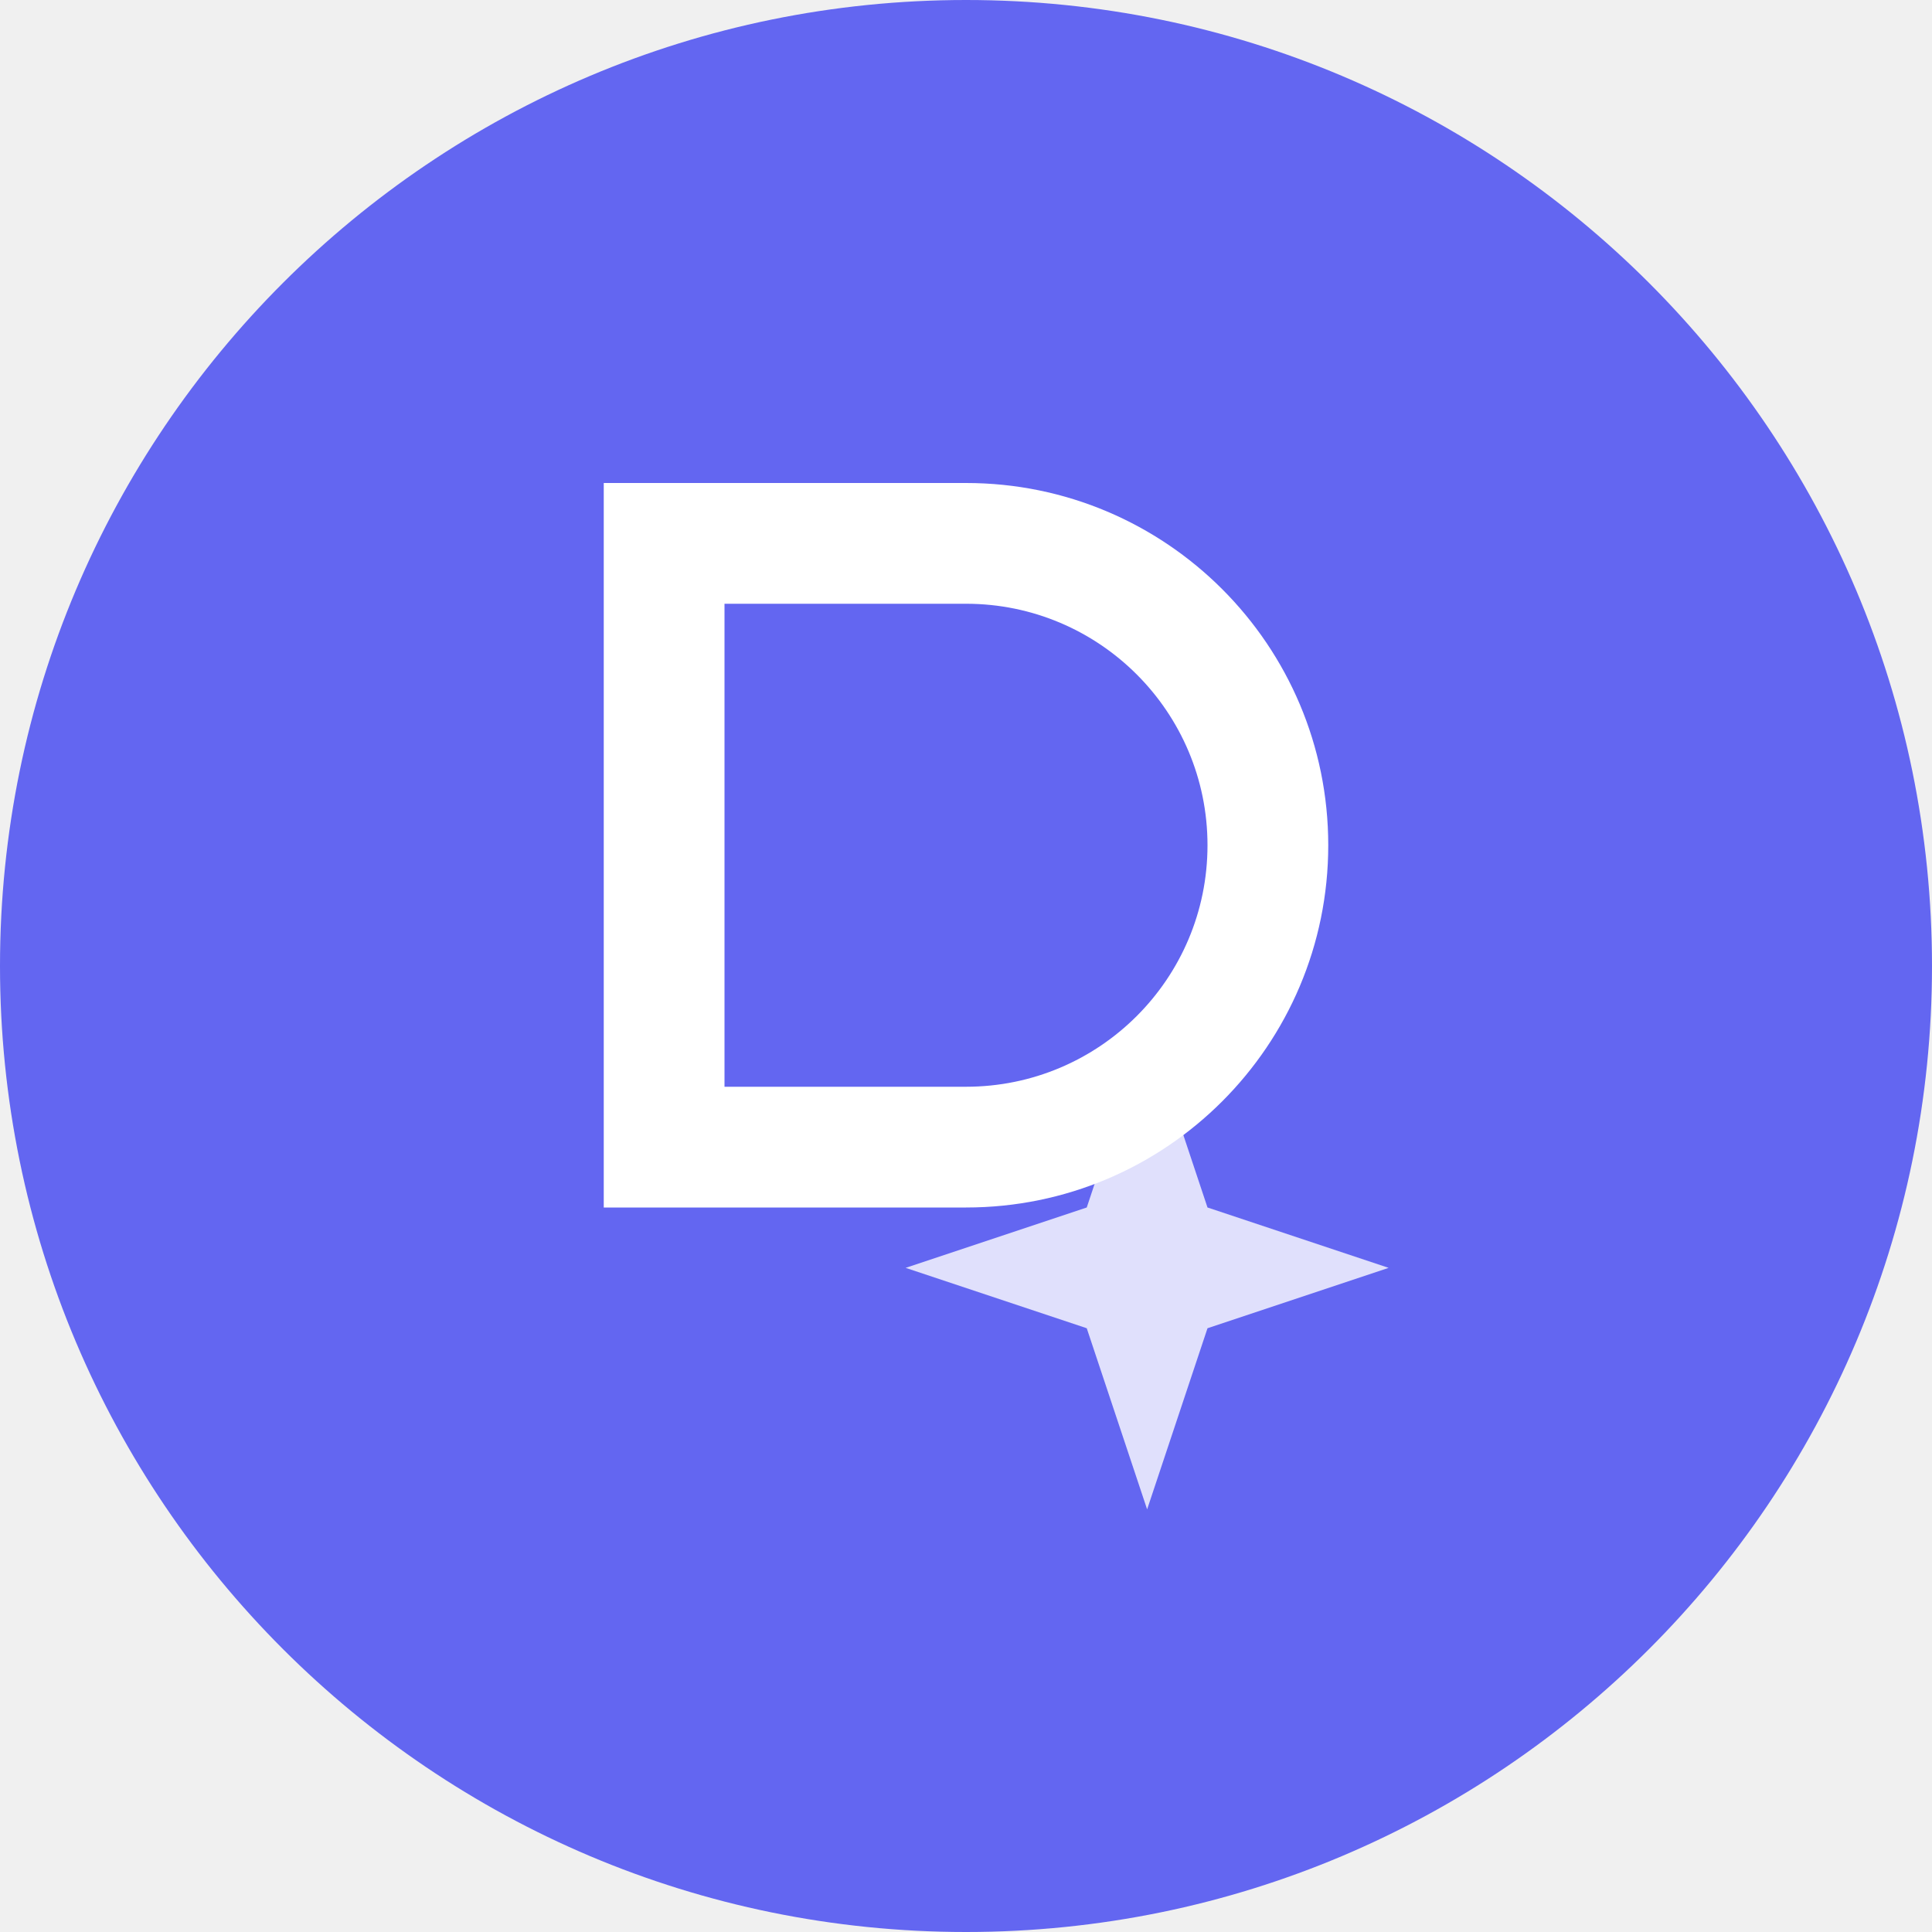
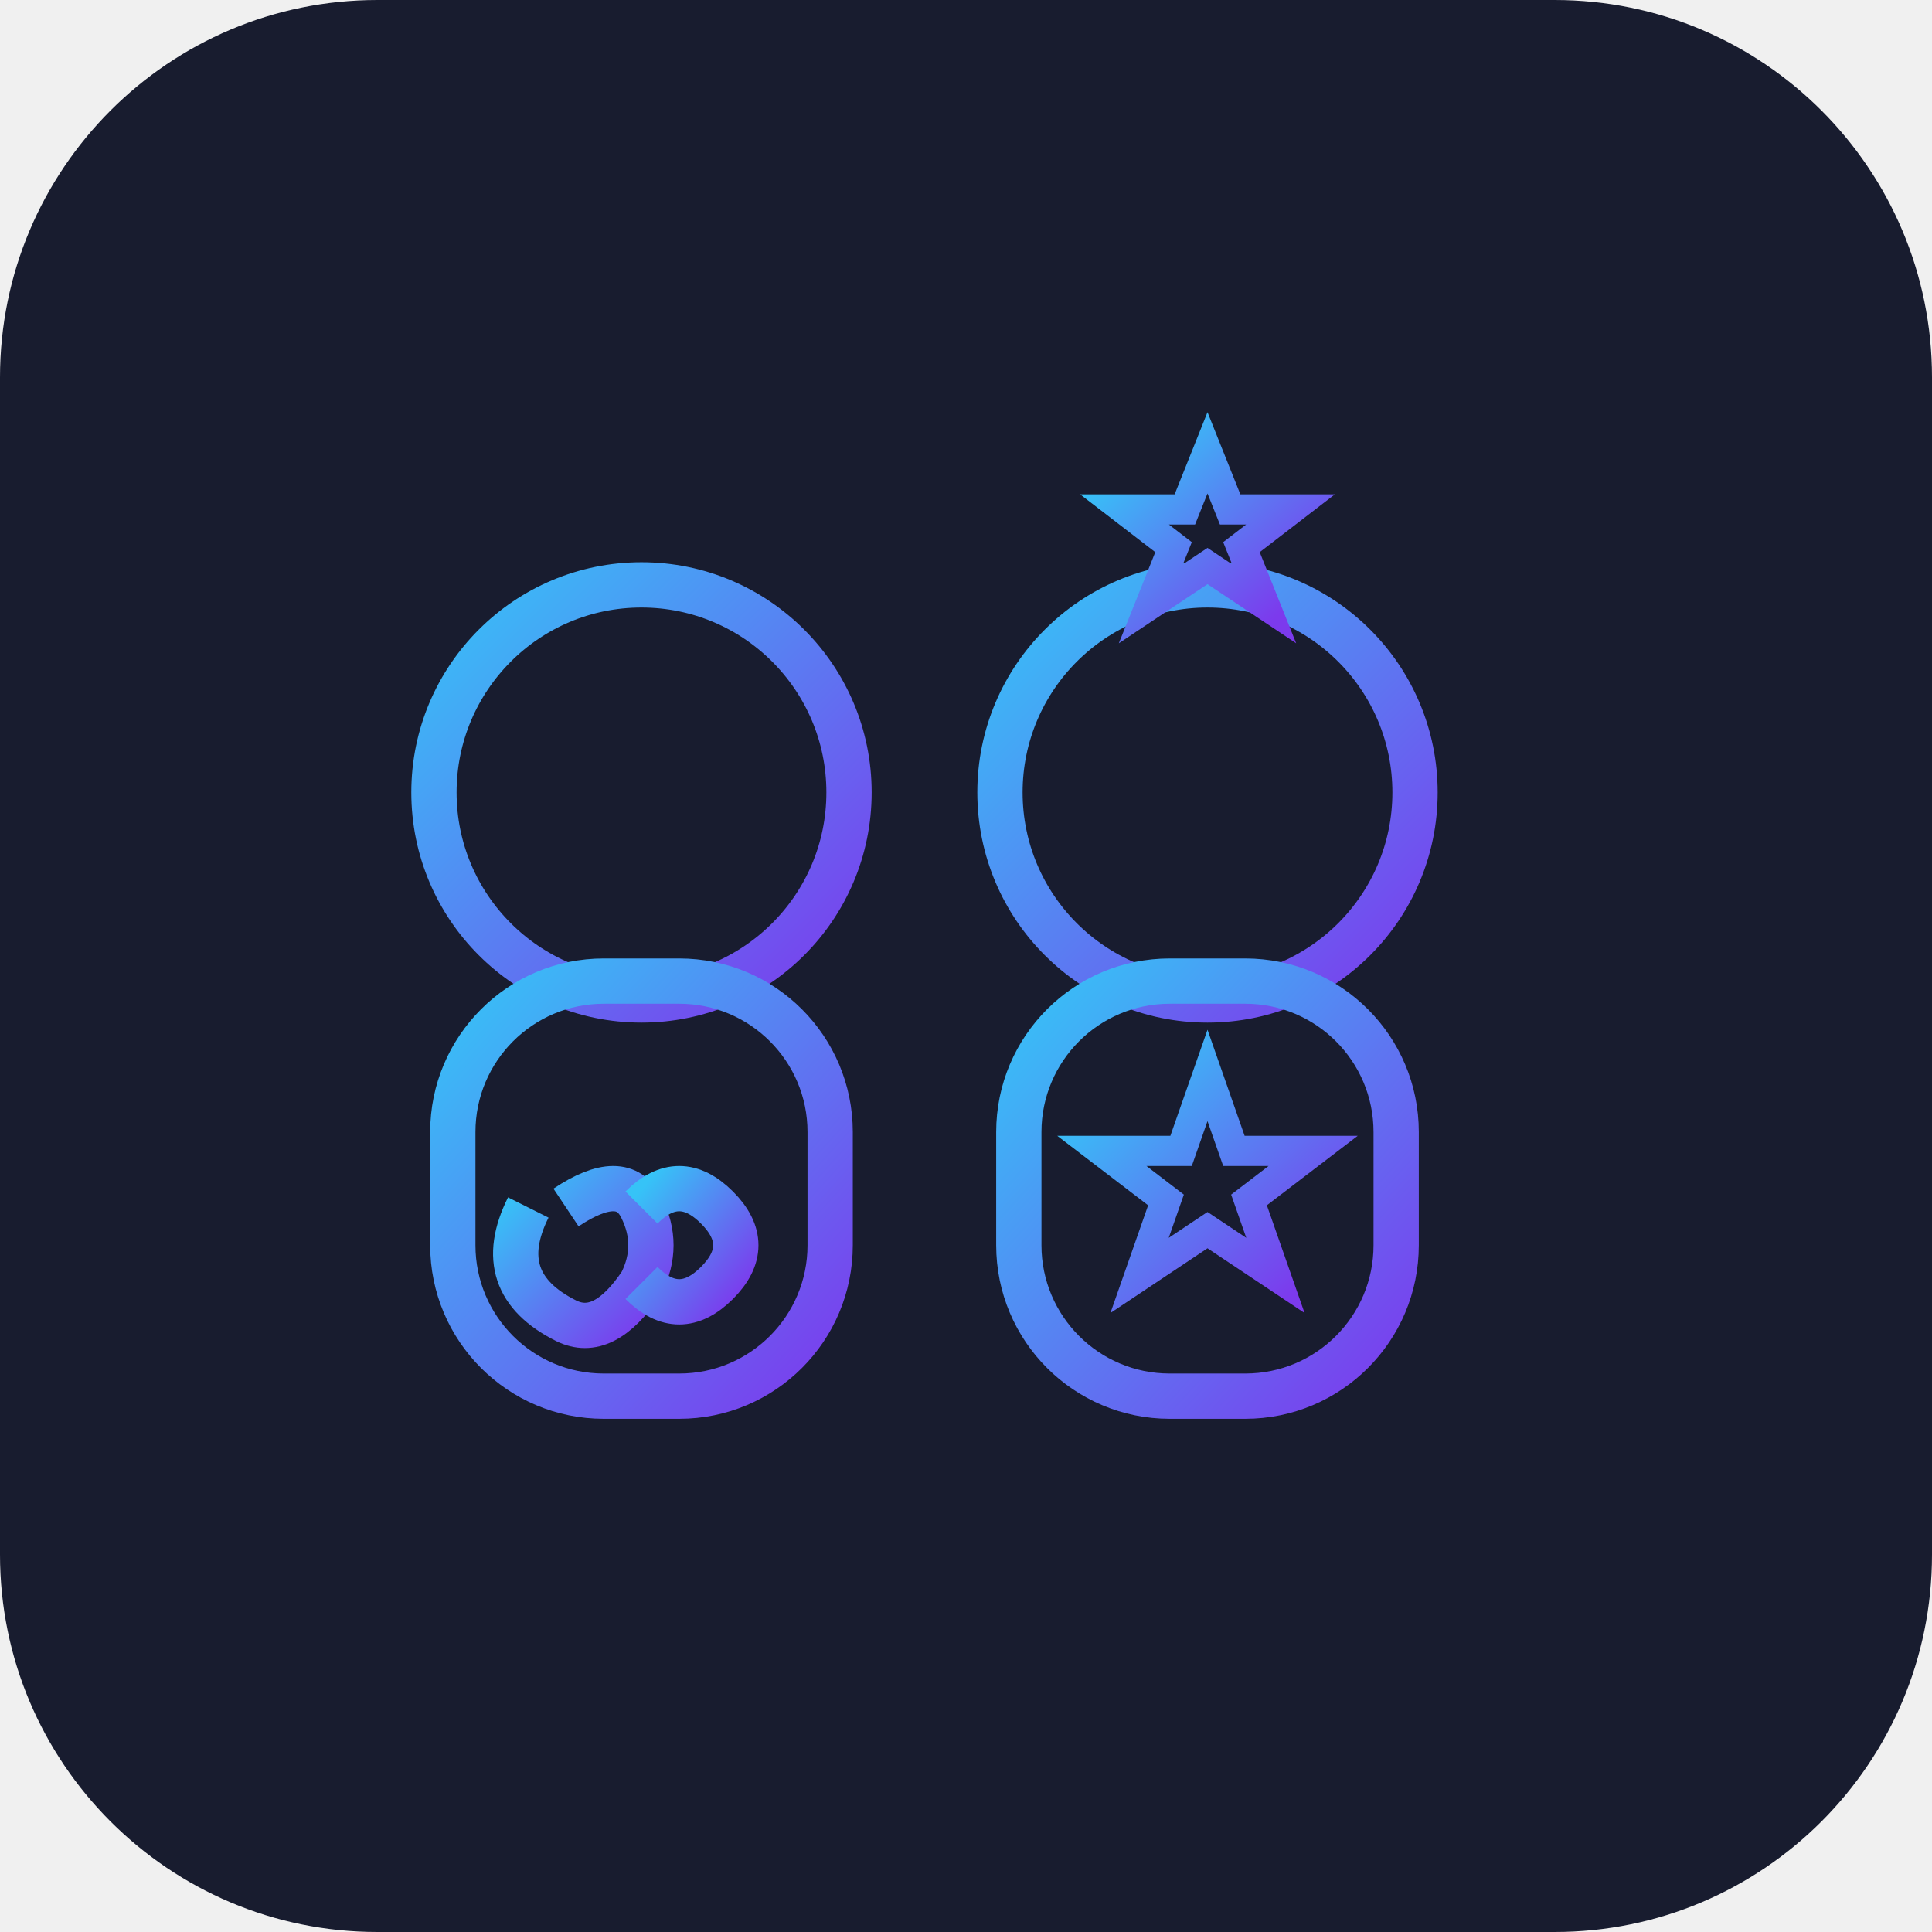
<svg xmlns="http://www.w3.org/2000/svg" width="512" height="512" viewBox="0 0 512 512">
-   <circle cx="256" cy="256" r="256" fill="#6366f1" />
-   <path d="M160 128h96c53.02 0 96 42.98 96 96s-42.98 96-96 96h-96V128zm32 32v128h64c35.35 0 64-28.65 64-64s-28.65-64-64-64h-64z" fill="white" />
-   <path d="M320 320l-16-48-16 48-48 16 48 16 16 48 16-48 48-16z" fill="white" opacity="0.8" />
+   <defs>
+     <linearGradient id="blueviolet" x1="0" y1="0" x2="1" y2="1">
+       <stop offset="0%" stop-color="#36c3f7" />
+       <stop offset="100%" stop-color="#7c3aed" />
+     </linearGradient>
+   </defs>
+   <rect width="512" height="512" rx="100" fill="#181c2f" />
+   <circle cx="170" cy="210" r="55" stroke="url(#blueviolet)" stroke-width="12" fill="none" />
+   <rect x="120" y="260" width="100" height="110" rx="40" stroke="url(#blueviolet)" stroke-width="12" fill="none" />
+   <path d="M140 320 Q130 340 150 350 Q160 355 170 340 Q175 330 170 320 Q165 310 150 320" stroke="url(#blueviolet)" stroke-width="12" fill="none" />
+   <path d="M170 320 Q180 310 190 320 Q200 330 190 340 Q180 350 170 340" stroke="url(#blueviolet)" stroke-width="12" fill="none" />
+   <circle cx="320" cy="210" r="55" stroke="url(#blueviolet)" stroke-width="12" fill="none" />
+   <rect x="270" y="260" width="100" height="110" rx="40" stroke="url(#blueviolet)" stroke-width="12" fill="none" />
+   <polygon points="320,285 327,305 348,305 331,318 338,338 320,326 302,338 309,318 292,305 313,305" fill="none" stroke="url(#blueviolet)" stroke-width="8" />
+   <polygon points="320,120 326,135 342,135 329,145 335,160 320,150 305,160 311,145 298,135 314,135" fill="none" stroke="url(#blueviolet)" stroke-width="8" />
</svg>
